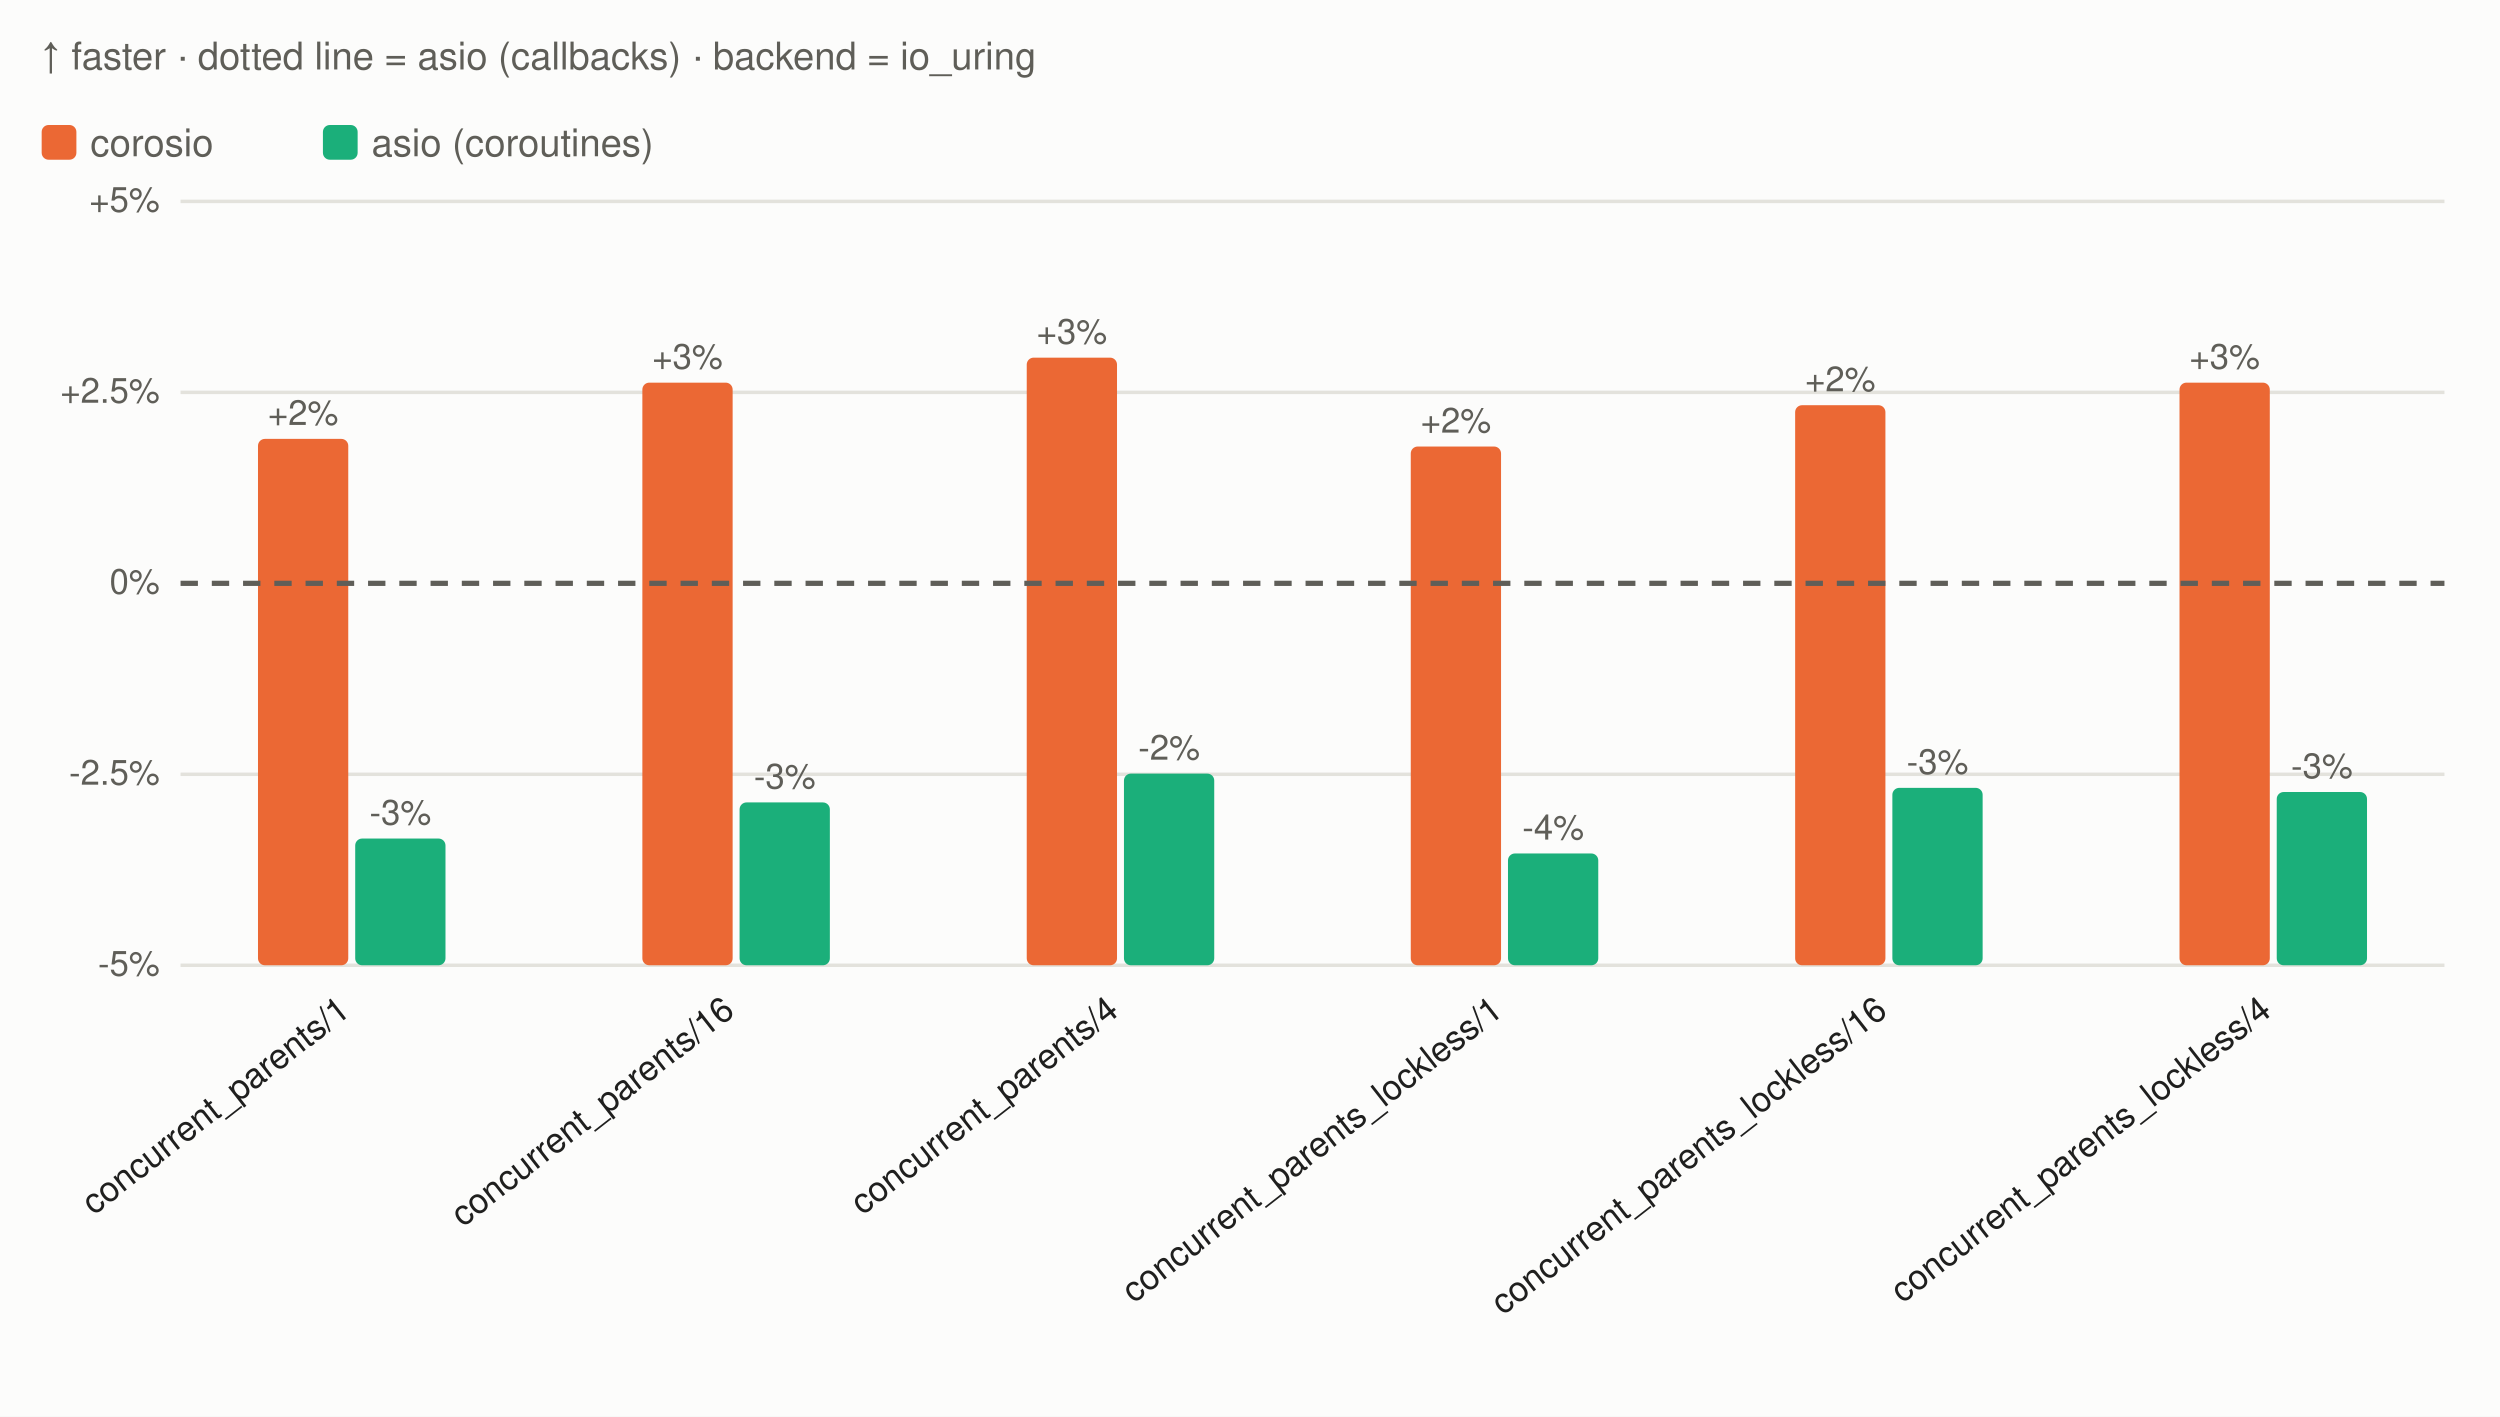
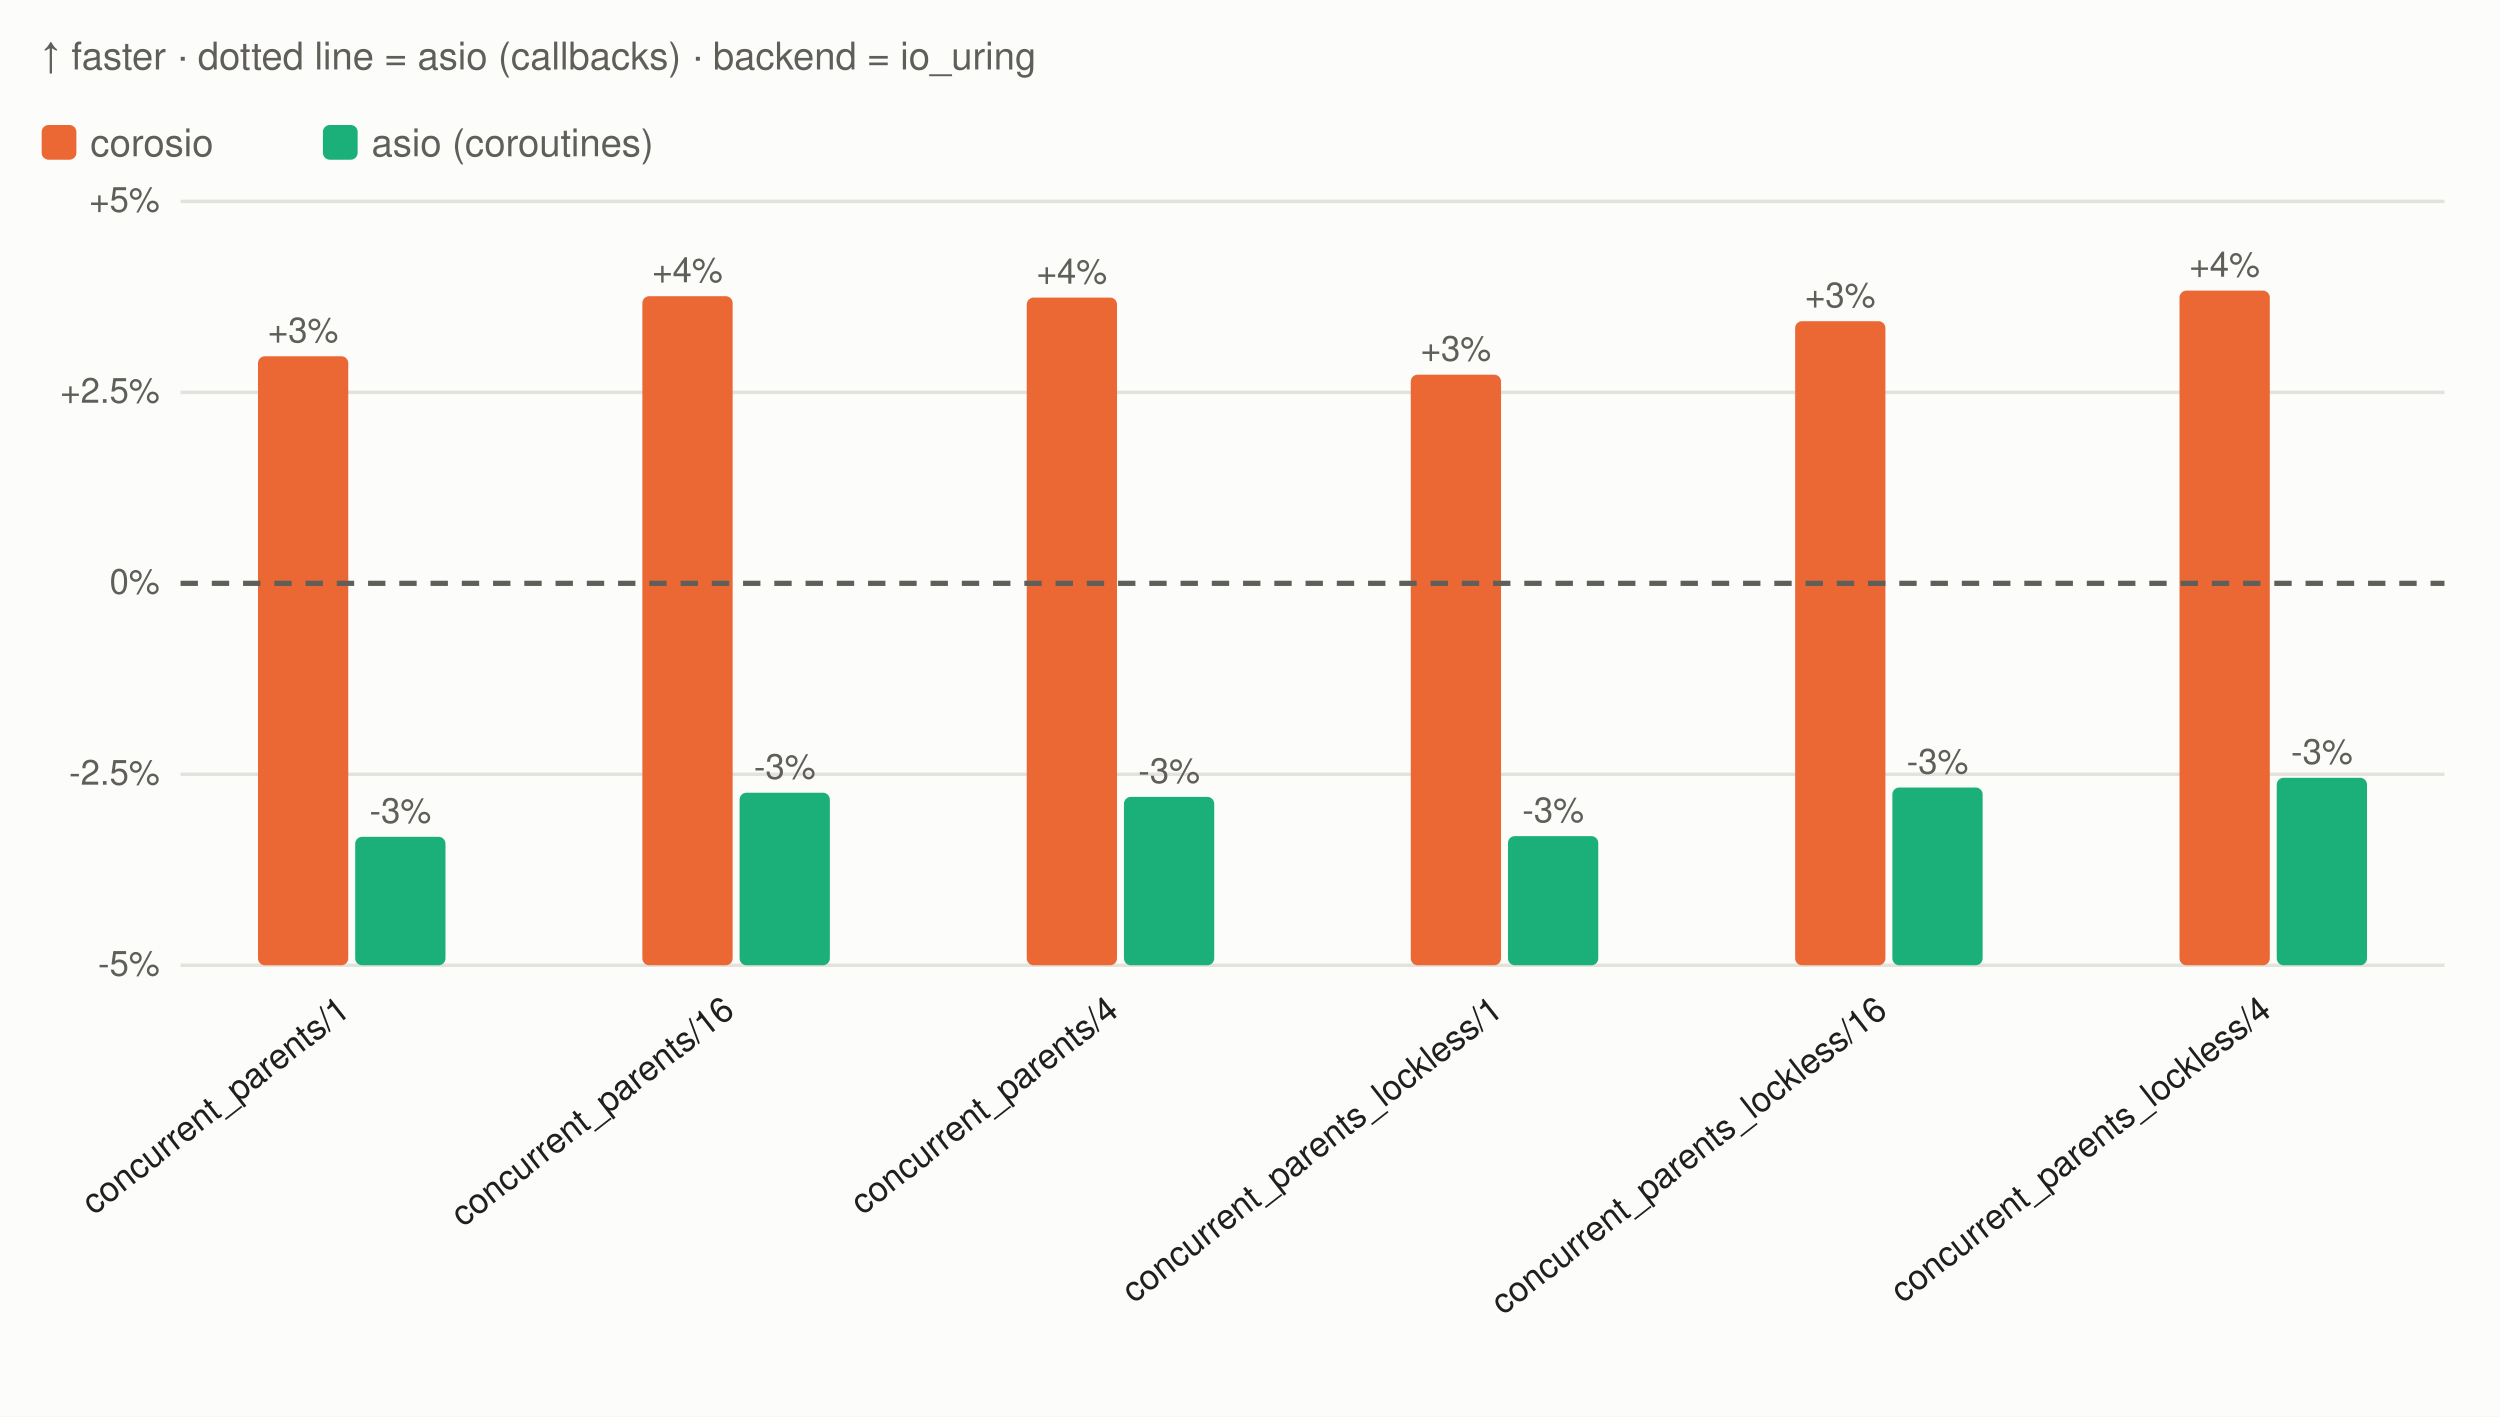
<svg xmlns="http://www.w3.org/2000/svg" class="bch-chart" width="720" height="408" viewBox="0 0 720 408">
  <style>.bch-chart{width:100%;height:auto;overflow:visible}.imageblock.bch-block{align-items:stretch}.imageblock.bch-block .content{width:100%}.bch-seg-label{fill:#ffffff;font-weight:700}html.dark .bch-exact&gt;summary.title,html.dark .bch-exact summary.title{color:var(--text-main-text-primary,#ffffff)}.boostlook .doc .openblock.bch-card{border:1px solid var(--border-border-secondary,#e3e2dc);border-radius:10px;padding:14px 14px 4px;margin-top:1.4rem;margin-bottom:1.4rem}.boostlook .doc .bch-card .imageblock.bch-block{margin-top:0;margin-bottom:0.25rem}.boostlook .doc .bch-card details.bch-exact{margin-top:0;margin-bottom:0.5rem;margin-left:0}.boostlook .doc .bch-card details.bch-exact&gt;summary{margin-left:2rem}.boostlook .doc .bch-card table.stretch,.boostlook #content .bch-card table.stretch{width:100%;margin-left:0;font-size:0.88em}.boostlook .doc .bch-card table.stretch td,.boostlook .doc .bch-card table.stretch th{padding:0.3rem 0.55rem}@media (prefers-color-scheme: dark) {.bch-surface{fill:#1a1a19}.bch-ink{fill:#ffffff}.bch-ink2{fill:#c3c2b7}.bch-grid{stroke:#3a3a38}.bch-zero{stroke:#c3c2b7}.bch-s-native{fill:#3987e5}.bch-s-uring{fill:#d95926}.bch-s-cb{fill:#199e70}.bch-div-pos{fill:#3987e5}.bch-div-neg{fill:#e66767}.bch-div-mid{fill:#383835}}html:not(.dark) .bch-surface{fill:transparent}html:not(.dark) .bch-ink{fill:#1f1f1e}html:not(.dark) .bch-ink2{fill:#5f5e58}html:not(.dark) .bch-grid{stroke:#e3e2dc}html:not(.dark) .bch-zero{stroke:#5f5e58}html:not(.dark) .bch-s-native{fill:#2a78d6}html:not(.dark) .bch-s-uring{fill:#eb6834}html:not(.dark) .bch-s-cb{fill:#1baf7a}html:not(.dark) .bch-div-pos{fill:#2a78d6}html:not(.dark) .bch-div-neg{fill:#e34948}html:not(.dark) .bch-div-mid{fill:#f0efec}html.dark .bch-surface{fill:transparent}html.dark .bch-ink{fill:#ffffff}html.dark .bch-ink2{fill:#c3c2b7}html.dark .bch-grid{stroke:#3a3a38}html.dark .bch-zero{stroke:#c3c2b7}html.dark .bch-s-native{fill:#3987e5}html.dark .bch-s-uring{fill:#d95926}html.dark .bch-s-cb{fill:#199e70}html.dark .bch-div-pos{fill:#3987e5}html.dark .bch-div-neg{fill:#e66767}html.dark .bch-div-mid{fill:#383835}</style>
  <rect width="720" height="408" class="bch-surface" fill="#fcfcfb" />
  <text x="12" y="20" font-family="-apple-system,Segoe UI,Helvetica,Arial,sans-serif" font-size="11" class="bch-ink2" fill="#5f5e58">↑ faster · dotted line = asio (callbacks) · backend = io_uring</text>
  <rect x="12" y="36" width="10" height="10" rx="2" class="bch-s-uring" fill="#eb6834" />
  <text x="26" y="45" font-family="-apple-system,Segoe UI,Helvetica,Arial,sans-serif" font-size="11" class="bch-ink2" fill="#5f5e58">corosio</text>
  <rect x="93" y="36" width="10" height="10" rx="2" class="bch-s-cb" fill="#1baf7a" />
  <text x="107" y="45" font-family="-apple-system,Segoe UI,Helvetica,Arial,sans-serif" font-size="11" class="bch-ink2" fill="#5f5e58">asio (coroutines)</text>
  <line x1="52" y1="278.0" x2="704" y2="278.0" class="bch-grid" stroke="#e3e2dc" stroke-width="1" />
  <text x="46" y="281.0" font-family="-apple-system,Segoe UI,Helvetica,Arial,sans-serif" font-size="10" class="bch-ink2" fill="#5f5e58" text-anchor="end">-5%</text>
  <line x1="52" y1="223.0" x2="704" y2="223.0" class="bch-grid" stroke="#e3e2dc" stroke-width="1" />
  <text x="46" y="226.0" font-family="-apple-system,Segoe UI,Helvetica,Arial,sans-serif" font-size="10" class="bch-ink2" fill="#5f5e58" text-anchor="end">-2.5%</text>
  <line x1="52" y1="113.0" x2="704" y2="113.0" class="bch-grid" stroke="#e3e2dc" stroke-width="1" />
  <text x="46" y="116.0" font-family="-apple-system,Segoe UI,Helvetica,Arial,sans-serif" font-size="10" class="bch-ink2" fill="#5f5e58" text-anchor="end">+2.5%</text>
  <line x1="52" y1="58.0" x2="704" y2="58.0" class="bch-grid" stroke="#e3e2dc" stroke-width="1" />
  <text x="46" y="61.0" font-family="-apple-system,Segoe UI,Helvetica,Arial,sans-serif" font-size="10" class="bch-ink2" fill="#5f5e58" text-anchor="end">+5%</text>
  <text x="46" y="171.0" font-family="-apple-system,Segoe UI,Helvetica,Arial,sans-serif" font-size="10" class="bch-ink2" fill="#5f5e58" text-anchor="end">0%</text>
-   <rect x="74.3" y="126.4" width="26.0" height="151.6" rx="2" class="bch-s-uring" fill="#eb6834" />
-   <text x="87.3" y="122.4" font-family="-apple-system,Segoe UI,Helvetica,Arial,sans-serif" font-size="10" class="bch-ink2" fill="#5f5e58" text-anchor="middle">+2%</text>
-   <rect x="102.3" y="241.5" width="26.0" height="36.5" rx="2" class="bch-s-cb" fill="#1baf7a" />
-   <text x="115.3" y="237.5" font-family="-apple-system,Segoe UI,Helvetica,Arial,sans-serif" font-size="10" class="bch-ink2" fill="#5f5e58" text-anchor="middle">-3%</text>
+   <rect x="74.3" y="102.6" width="26.0" height="175.4" rx="2" class="bch-s-uring" fill="#eb6834" />
+   <text x="87.3" y="98.6" font-family="-apple-system,Segoe UI,Helvetica,Arial,sans-serif" font-size="10" class="bch-ink2" fill="#5f5e58" text-anchor="middle">+3%</text>
+   <rect x="102.3" y="241.0" width="26.0" height="37.0" rx="2" class="bch-s-cb" fill="#1baf7a" />
+   <text x="115.3" y="237.0" font-family="-apple-system,Segoe UI,Helvetica,Arial,sans-serif" font-size="10" class="bch-ink2" fill="#5f5e58" text-anchor="middle">-3%</text>
  <text x="101.3" y="292.0" font-family="-apple-system,Segoe UI,Helvetica,Arial,sans-serif" font-size="10" class="bch-ink" fill="#1f1f1e" text-anchor="end" transform="rotate(-38 101.3 292.0)">concurrent_parents/1</text>
-   <rect x="185.0" y="110.2" width="26.0" height="167.8" rx="2" class="bch-s-uring" fill="#eb6834" />
-   <text x="198.0" y="106.2" font-family="-apple-system,Segoe UI,Helvetica,Arial,sans-serif" font-size="10" class="bch-ink2" fill="#5f5e58" text-anchor="middle">+3%</text>
-   <rect x="213.0" y="231.1" width="26.0" height="46.9" rx="2" class="bch-s-cb" fill="#1baf7a" />
-   <text x="226.0" y="227.1" font-family="-apple-system,Segoe UI,Helvetica,Arial,sans-serif" font-size="10" class="bch-ink2" fill="#5f5e58" text-anchor="middle">-3%</text>
+   <rect x="185.0" y="85.3" width="26.0" height="192.7" rx="2" class="bch-s-uring" fill="#eb6834" />
+   <text x="198.0" y="81.3" font-family="-apple-system,Segoe UI,Helvetica,Arial,sans-serif" font-size="10" class="bch-ink2" fill="#5f5e58" text-anchor="middle">+4%</text>
+   <rect x="213.0" y="228.3" width="26.0" height="49.7" rx="2" class="bch-s-cb" fill="#1baf7a" />
+   <text x="226.0" y="224.3" font-family="-apple-system,Segoe UI,Helvetica,Arial,sans-serif" font-size="10" class="bch-ink2" fill="#5f5e58" text-anchor="middle">-3%</text>
  <text x="212.0" y="292.0" font-family="-apple-system,Segoe UI,Helvetica,Arial,sans-serif" font-size="10" class="bch-ink" fill="#1f1f1e" text-anchor="end" transform="rotate(-38 212.0 292.0)">concurrent_parents/16</text>
-   <rect x="295.7" y="103.0" width="26.0" height="175.0" rx="2" class="bch-s-uring" fill="#eb6834" />
-   <text x="308.7" y="99.0" font-family="-apple-system,Segoe UI,Helvetica,Arial,sans-serif" font-size="10" class="bch-ink2" fill="#5f5e58" text-anchor="middle">+3%</text>
-   <rect x="323.7" y="222.8" width="26.0" height="55.2" rx="2" class="bch-s-cb" fill="#1baf7a" />
-   <text x="336.7" y="218.8" font-family="-apple-system,Segoe UI,Helvetica,Arial,sans-serif" font-size="10" class="bch-ink2" fill="#5f5e58" text-anchor="middle">-2%</text>
+   <rect x="295.7" y="85.7" width="26.0" height="192.3" rx="2" class="bch-s-uring" fill="#eb6834" />
+   <text x="308.7" y="81.7" font-family="-apple-system,Segoe UI,Helvetica,Arial,sans-serif" font-size="10" class="bch-ink2" fill="#5f5e58" text-anchor="middle">+4%</text>
+   <rect x="323.7" y="229.5" width="26.0" height="48.5" rx="2" class="bch-s-cb" fill="#1baf7a" />
+   <text x="336.7" y="225.5" font-family="-apple-system,Segoe UI,Helvetica,Arial,sans-serif" font-size="10" class="bch-ink2" fill="#5f5e58" text-anchor="middle">-3%</text>
  <text x="322.7" y="292.0" font-family="-apple-system,Segoe UI,Helvetica,Arial,sans-serif" font-size="10" class="bch-ink" fill="#1f1f1e" text-anchor="end" transform="rotate(-38 322.7 292.0)">concurrent_parents/4</text>
-   <rect x="406.3" y="128.6" width="26.0" height="149.4" rx="2" class="bch-s-uring" fill="#eb6834" />
-   <text x="419.3" y="124.6" font-family="-apple-system,Segoe UI,Helvetica,Arial,sans-serif" font-size="10" class="bch-ink2" fill="#5f5e58" text-anchor="middle">+2%</text>
-   <rect x="434.3" y="245.8" width="26.0" height="32.2" rx="2" class="bch-s-cb" fill="#1baf7a" />
-   <text x="447.3" y="241.8" font-family="-apple-system,Segoe UI,Helvetica,Arial,sans-serif" font-size="10" class="bch-ink2" fill="#5f5e58" text-anchor="middle">-4%</text>
+   <rect x="406.3" y="107.9" width="26.0" height="170.1" rx="2" class="bch-s-uring" fill="#eb6834" />
+   <text x="419.3" y="103.9" font-family="-apple-system,Segoe UI,Helvetica,Arial,sans-serif" font-size="10" class="bch-ink2" fill="#5f5e58" text-anchor="middle">+3%</text>
+   <rect x="434.3" y="240.8" width="26.0" height="37.2" rx="2" class="bch-s-cb" fill="#1baf7a" />
+   <text x="447.3" y="236.8" font-family="-apple-system,Segoe UI,Helvetica,Arial,sans-serif" font-size="10" class="bch-ink2" fill="#5f5e58" text-anchor="middle">-3%</text>
  <text x="433.3" y="292.0" font-family="-apple-system,Segoe UI,Helvetica,Arial,sans-serif" font-size="10" class="bch-ink" fill="#1f1f1e" text-anchor="end" transform="rotate(-38 433.3 292.0)">concurrent_parents_lockless/1</text>
-   <rect x="517.0" y="116.7" width="26.0" height="161.3" rx="2" class="bch-s-uring" fill="#eb6834" />
-   <text x="530.0" y="112.7" font-family="-apple-system,Segoe UI,Helvetica,Arial,sans-serif" font-size="10" class="bch-ink2" fill="#5f5e58" text-anchor="middle">+2%</text>
-   <rect x="545.0" y="226.9" width="26.0" height="51.1" rx="2" class="bch-s-cb" fill="#1baf7a" />
-   <text x="558.0" y="222.9" font-family="-apple-system,Segoe UI,Helvetica,Arial,sans-serif" font-size="10" class="bch-ink2" fill="#5f5e58" text-anchor="middle">-3%</text>
+   <rect x="517.0" y="92.5" width="26.0" height="185.5" rx="2" class="bch-s-uring" fill="#eb6834" />
+   <text x="530.0" y="88.5" font-family="-apple-system,Segoe UI,Helvetica,Arial,sans-serif" font-size="10" class="bch-ink2" fill="#5f5e58" text-anchor="middle">+3%</text>
+   <rect x="545.0" y="226.8" width="26.0" height="51.2" rx="2" class="bch-s-cb" fill="#1baf7a" />
+   <text x="558.0" y="222.8" font-family="-apple-system,Segoe UI,Helvetica,Arial,sans-serif" font-size="10" class="bch-ink2" fill="#5f5e58" text-anchor="middle">-3%</text>
  <text x="544.0" y="292.0" font-family="-apple-system,Segoe UI,Helvetica,Arial,sans-serif" font-size="10" class="bch-ink" fill="#1f1f1e" text-anchor="end" transform="rotate(-38 544.0 292.0)">concurrent_parents_lockless/16</text>
-   <rect x="627.7" y="110.2" width="26.0" height="167.8" rx="2" class="bch-s-uring" fill="#eb6834" />
-   <text x="640.7" y="106.2" font-family="-apple-system,Segoe UI,Helvetica,Arial,sans-serif" font-size="10" class="bch-ink2" fill="#5f5e58" text-anchor="middle">+3%</text>
-   <rect x="655.7" y="228.1" width="26.0" height="49.9" rx="2" class="bch-s-cb" fill="#1baf7a" />
-   <text x="668.7" y="224.1" font-family="-apple-system,Segoe UI,Helvetica,Arial,sans-serif" font-size="10" class="bch-ink2" fill="#5f5e58" text-anchor="middle">-3%</text>
+   <rect x="627.7" y="83.7" width="26.0" height="194.3" rx="2" class="bch-s-uring" fill="#eb6834" />
+   <text x="640.7" y="79.7" font-family="-apple-system,Segoe UI,Helvetica,Arial,sans-serif" font-size="10" class="bch-ink2" fill="#5f5e58" text-anchor="middle">+4%</text>
+   <rect x="655.7" y="224.0" width="26.0" height="54.0" rx="2" class="bch-s-cb" fill="#1baf7a" />
+   <text x="668.7" y="220.0" font-family="-apple-system,Segoe UI,Helvetica,Arial,sans-serif" font-size="10" class="bch-ink2" fill="#5f5e58" text-anchor="middle">-3%</text>
  <text x="654.7" y="292.0" font-family="-apple-system,Segoe UI,Helvetica,Arial,sans-serif" font-size="10" class="bch-ink" fill="#1f1f1e" text-anchor="end" transform="rotate(-38 654.7 292.0)">concurrent_parents_lockless/4</text>
  <line x1="52" y1="168.0" x2="704" y2="168.0" class="bch-zero" stroke="#5f5e58" stroke-width="1.5" stroke-dasharray="5 4" />
</svg>
